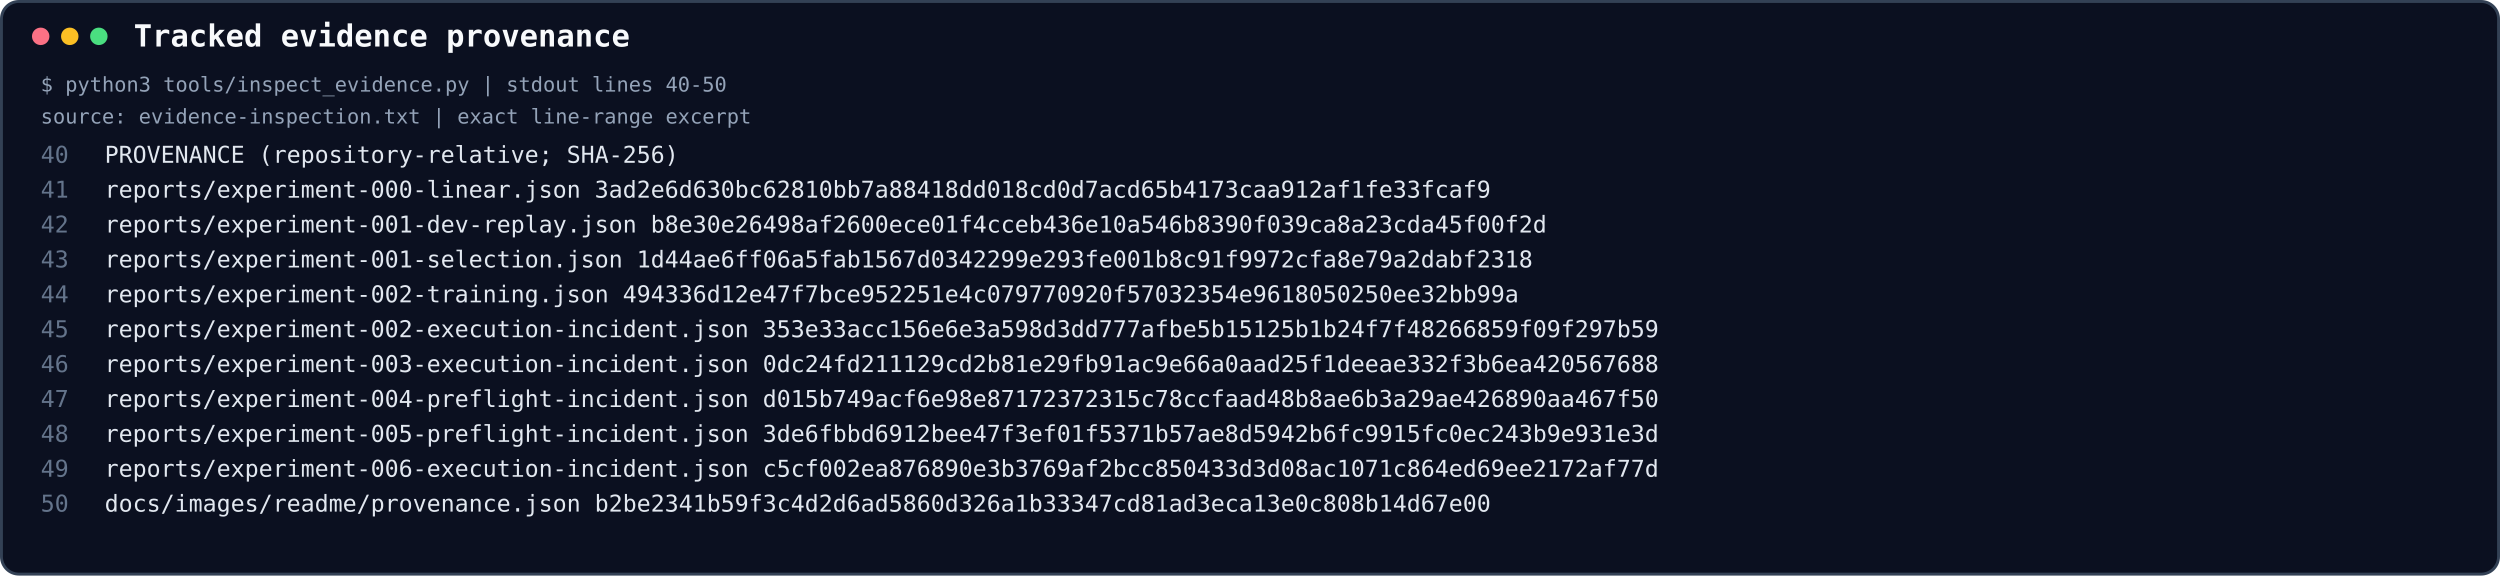
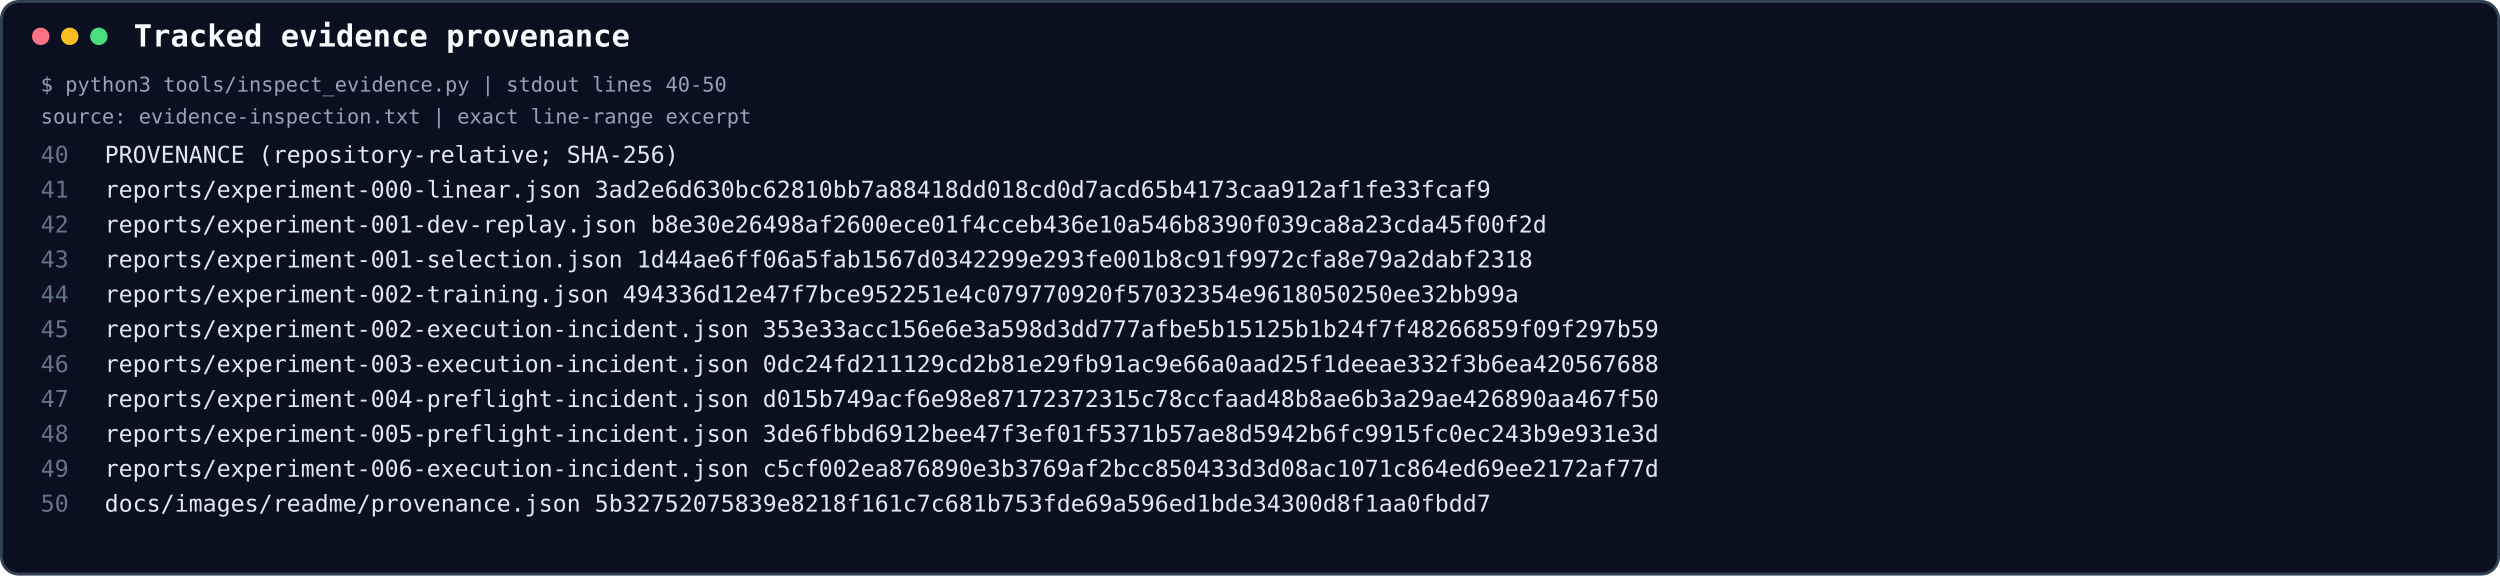
<svg xmlns="http://www.w3.org/2000/svg" width="1720" height="396" viewBox="0 0 1720 396" role="img" aria-labelledby="provenance-title provenance-description">
  <style>
    text { font-family: 'DejaVu Sans Mono', monospace; }
    .title { fill: #f8fafc; font-size: 21px; font-weight: 700; }
    .meta { fill: #94a3b8; font-size: 14px; }
    .terminal { fill: #e2e8f0; font-size: 16px; }
    .line-number { fill: #64748b; }
  </style>
  <rect x="1" y="1" width="1718" height="394" rx="12" fill="#0b1020" stroke="#334155" stroke-width="2" />
  <circle cx="28" cy="25" r="6" fill="#fb7185" />
  <circle cx="48" cy="25" r="6" fill="#fbbf24" />
  <circle cx="68" cy="25" r="6" fill="#4ade80" />
  <text x="92" y="32" class="title">Tracked evidence provenance</text>
  <text x="28" y="63" class="meta">$ python3 tools/inspect_evidence.py | stdout lines 40-50</text>
  <text x="28" y="85" class="meta">source: evidence-inspection.txt | exact line-range excerpt</text>
  <text x="28" y="112" class="terminal">
    <tspan class="line-number">40</tspan>
    <tspan x="72">PROVENANCE (repository-relative; SHA-256)</tspan>
  </text>
  <text x="28" y="136" class="terminal">
    <tspan class="line-number">41</tspan>
    <tspan x="72">  reports/experiment-000-linear.json  3ad2e6d630bc62810bb7a88418dd018cd0d7acd65b4173caa912af1fe33fcaf9</tspan>
  </text>
  <text x="28" y="160" class="terminal">
    <tspan class="line-number">42</tspan>
    <tspan x="72">  reports/experiment-001-dev-replay.json  b8e30e26498af2600ece01f4cceb436e10a546b8390f039ca8a23cda45f00f2d</tspan>
  </text>
  <text x="28" y="184" class="terminal">
    <tspan class="line-number">43</tspan>
    <tspan x="72">  reports/experiment-001-selection.json  1d44ae6ff06a5fab1567d0342299e293fe001b8c91f9972cfa8e79a2dabf2318</tspan>
  </text>
  <text x="28" y="208" class="terminal">
    <tspan class="line-number">44</tspan>
    <tspan x="72">  reports/experiment-002-training.json  494336d12e47f7bce952251e4c079770920f57032354e9618050250ee32bb99a</tspan>
  </text>
  <text x="28" y="232" class="terminal">
    <tspan class="line-number">45</tspan>
    <tspan x="72">  reports/experiment-002-execution-incident.json  353e33acc156e6e3a598d3dd777afbe5b15125b1b24f7f48266859f09f297b59</tspan>
  </text>
  <text x="28" y="256" class="terminal">
    <tspan class="line-number">46</tspan>
    <tspan x="72">  reports/experiment-003-execution-incident.json  0dc24fd211129cd2b81e29fb91ac9e66a0aad25f1deeae332f3b6ea420567688</tspan>
  </text>
  <text x="28" y="280" class="terminal">
    <tspan class="line-number">47</tspan>
    <tspan x="72">  reports/experiment-004-preflight-incident.json  d015b749acf6e98e87172372315c78ccfaad48b8ae6b3a29ae426890aa467f50</tspan>
  </text>
  <text x="28" y="304" class="terminal">
    <tspan class="line-number">48</tspan>
    <tspan x="72">  reports/experiment-005-preflight-incident.json  3de6fbbd6912bee47f3ef01f5371b57ae8d5942b6fc9915fc0ec243b9e931e3d</tspan>
  </text>
  <text x="28" y="328" class="terminal">
    <tspan class="line-number">49</tspan>
    <tspan x="72">  reports/experiment-006-execution-incident.json  c5cf002ea876890e3b3769af2bcc850433d3d08ac1071c864ed69ee2172af77d</tspan>
  </text>
  <text x="28" y="352" class="terminal">
    <tspan class="line-number">50</tspan>
-     <tspan x="72">  docs/images/readme/provenance.json  b2be2341b59f3c4d2d6ad5860d326a1b33347cd81ad3eca13e0c808b14d67e00</tspan>
+     <tspan x="72">  docs/images/readme/provenance.json  5b32752075839e8218f161c7c681b753fde69a596ed1bde34300d8f1aa0fbdd7</tspan>
  </text>
</svg>
